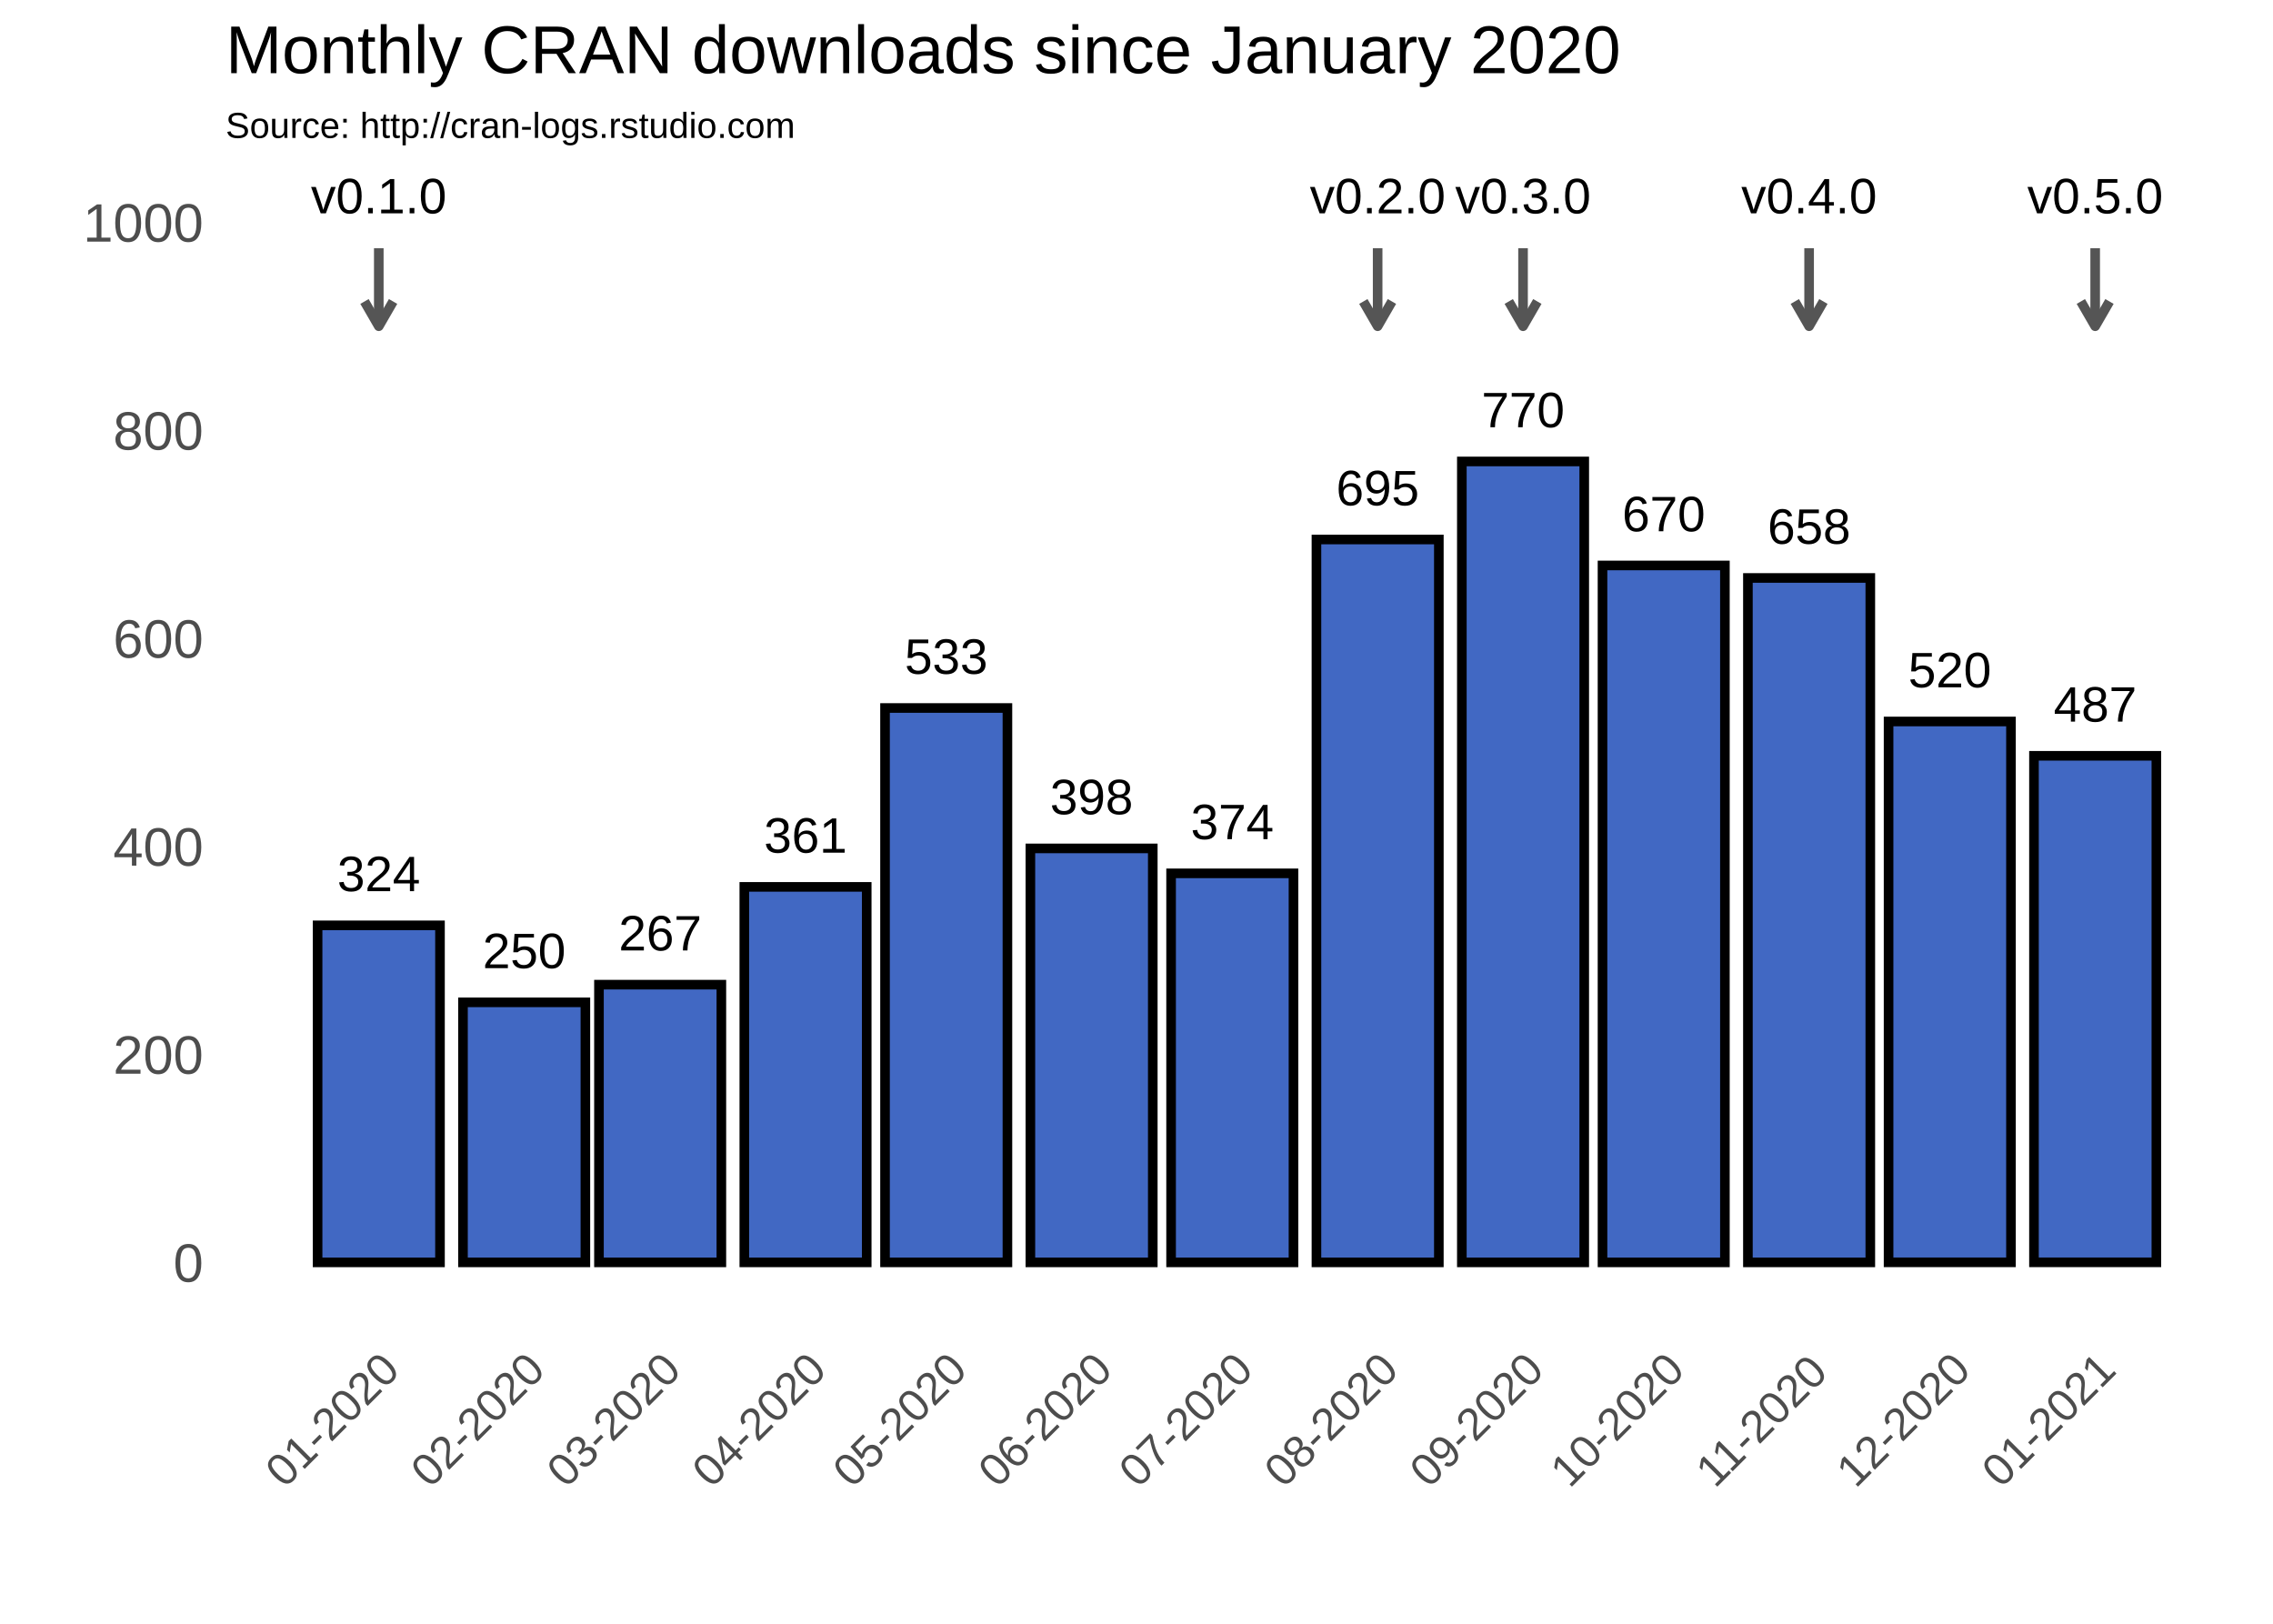
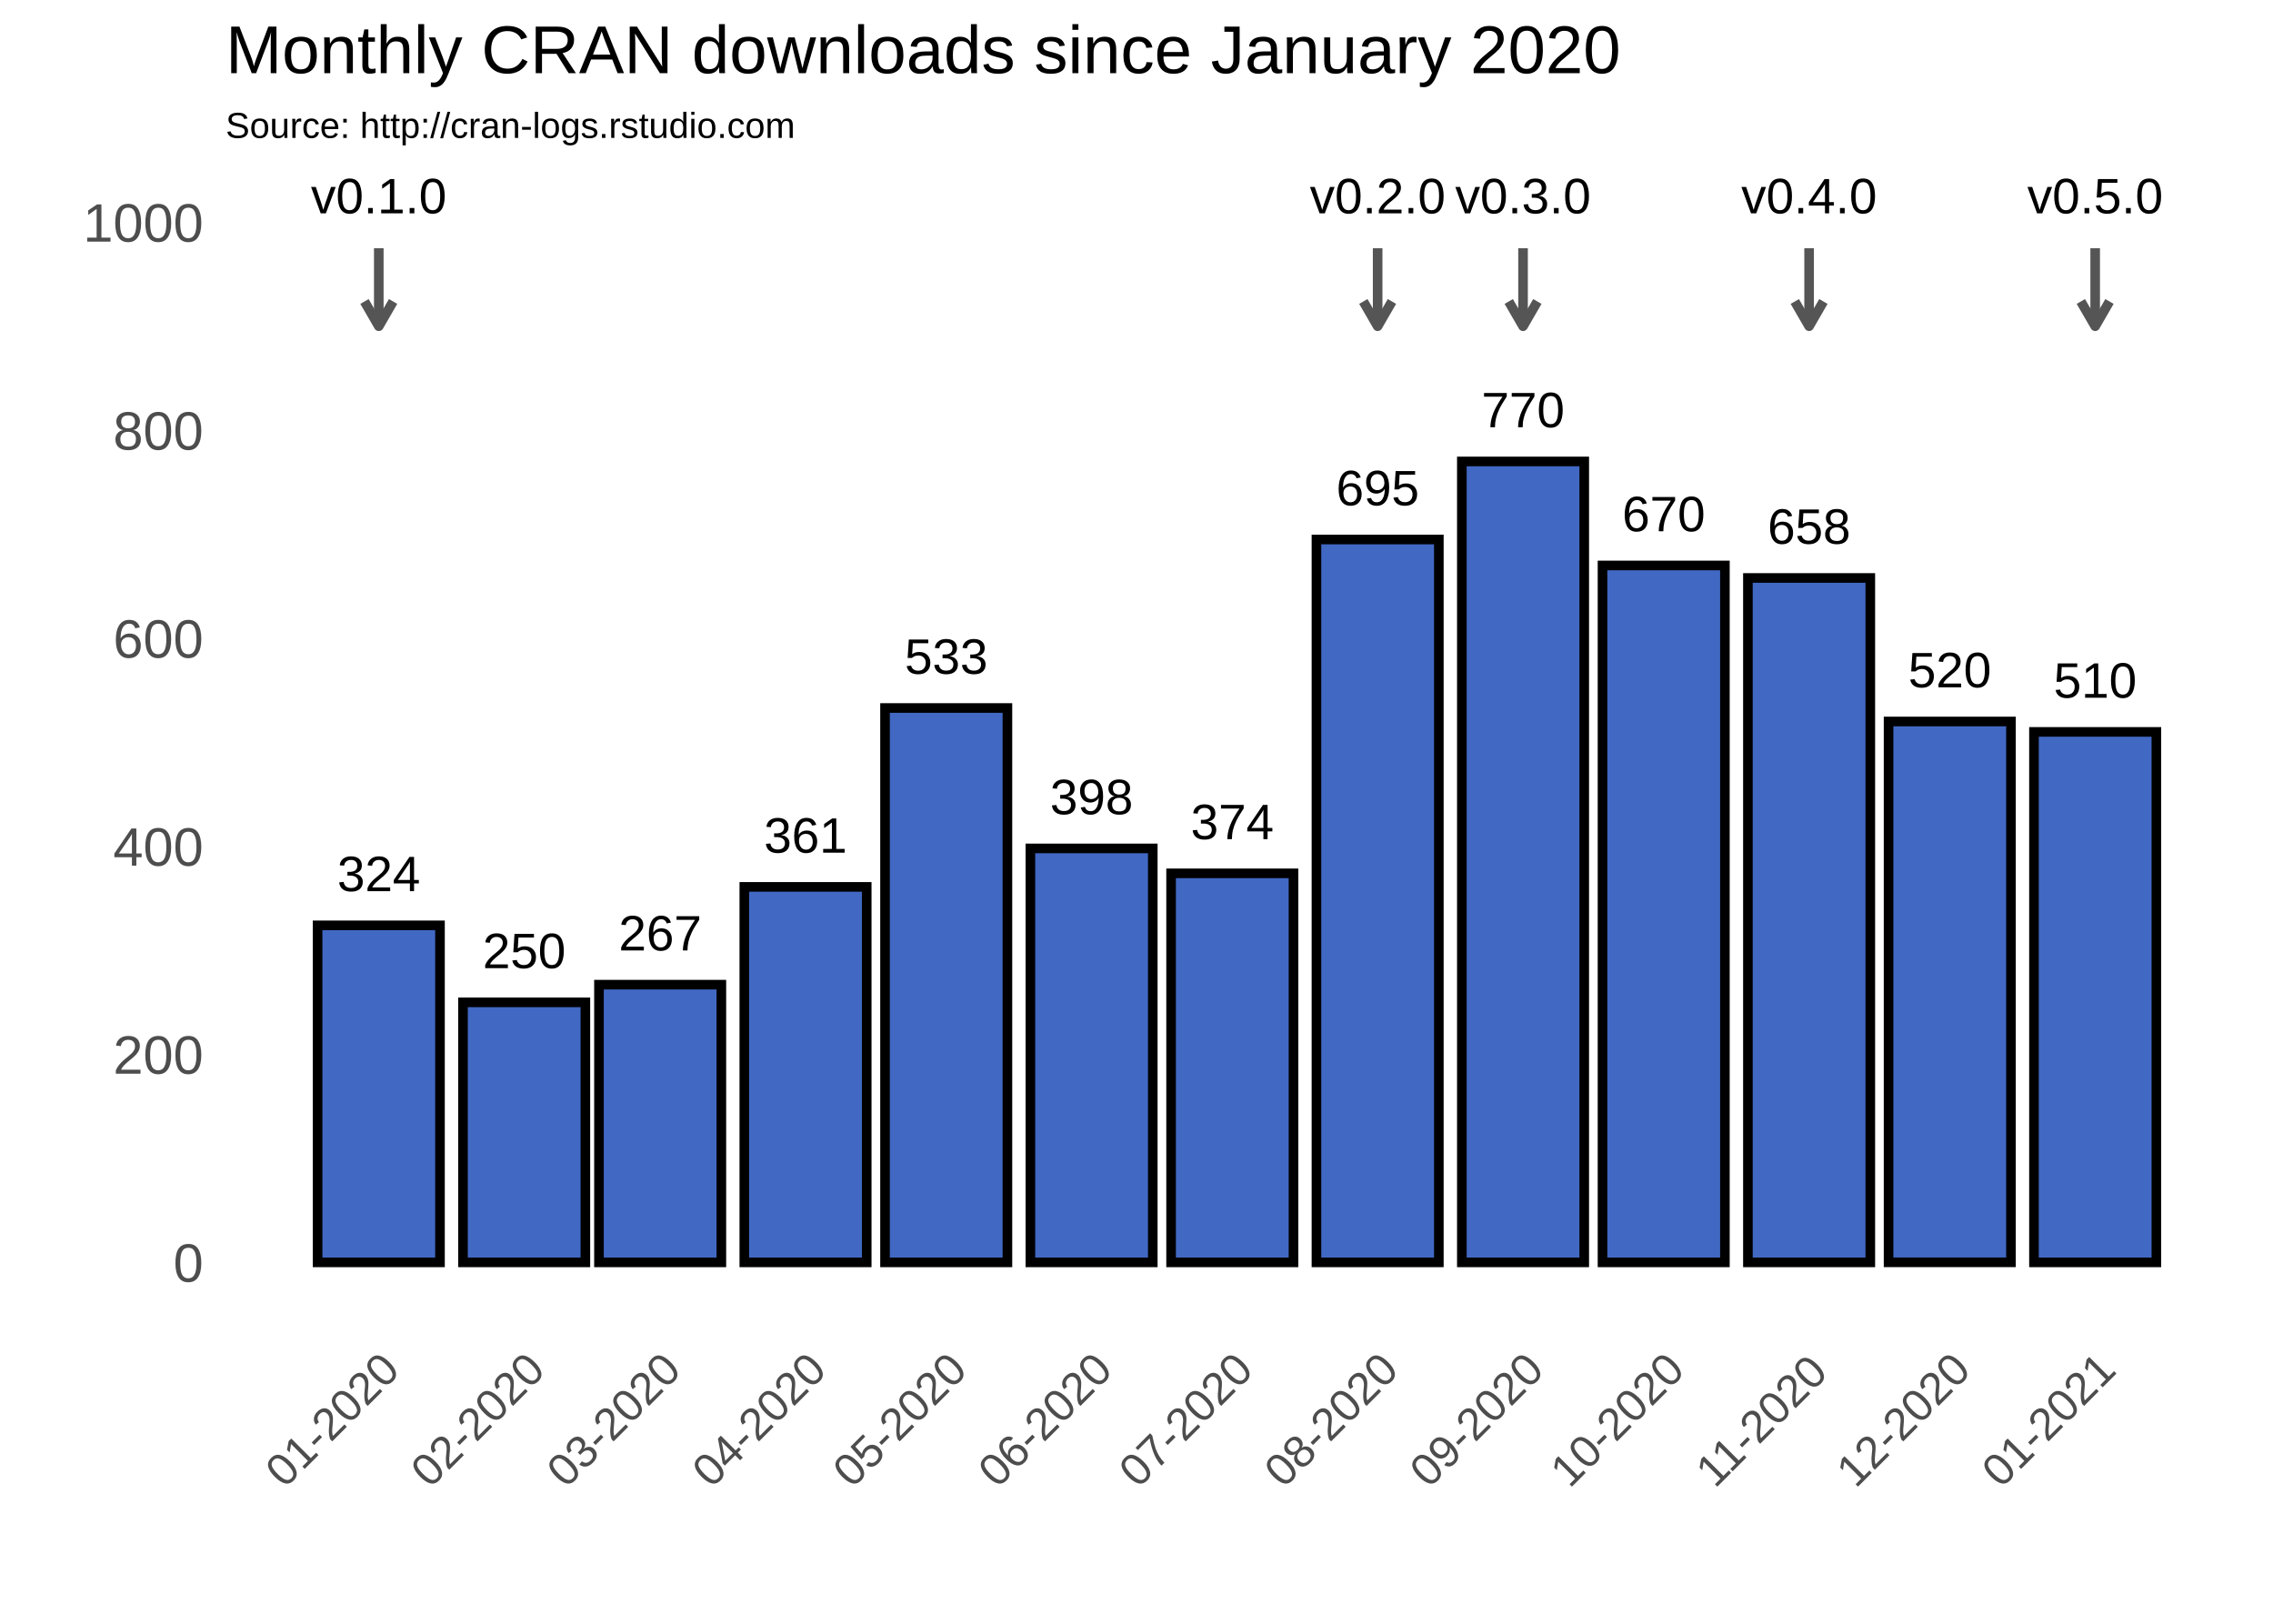
<svg xmlns="http://www.w3.org/2000/svg" viewBox="0 0 504.00 360.00">
  <defs>
    <style type="text/css">
    line, polyline, polygon, path, rect, circle {
      fill: none;
      stroke: #000000;
      stroke-linecap: round;
      stroke-linejoin: round;
      stroke-miterlimit: 10.00;
    }
  </style>
  </defs>
  <rect width="100%" height="100%" style="stroke: none; fill: #FFFFFF;" />
  <rect x="0.00" y="0" width="504.00" height="360.00" style="stroke-width: 1.07; stroke: #FFFFFF; fill: #FFFFFF;" />
  <defs>
    <clipPath id="cpNTAuMDN8NDk4LjUyfDI5MS40MXwzNy43NA==">
      <rect x="50.03" y="37.74" width="448.49" height="253.67" />
    </clipPath>
  </defs>
  <polyline points="50.03,256.82 498.52,256.82 " style="stroke-width: 0.53; stroke: #FFFFFF; stroke-linecap: butt;" clip-path="url(#cpNTAuMDN8NDk4LjUyfDI5MS40MXwzNy43NA==)" />
  <polyline points="50.03,210.70 498.52,210.70 " style="stroke-width: 0.53; stroke: #FFFFFF; stroke-linecap: butt;" clip-path="url(#cpNTAuMDN8NDk4LjUyfDI5MS40MXwzNy43NA==)" />
  <polyline points="50.03,164.58 498.52,164.58 " style="stroke-width: 0.53; stroke: #FFFFFF; stroke-linecap: butt;" clip-path="url(#cpNTAuMDN8NDk4LjUyfDI5MS40MXwzNy43NA==)" />
  <polyline points="50.03,118.45 498.52,118.45 " style="stroke-width: 0.53; stroke: #FFFFFF; stroke-linecap: butt;" clip-path="url(#cpNTAuMDN8NDk4LjUyfDI5MS40MXwzNy43NA==)" />
  <polyline points="50.03,72.33 498.52,72.33 " style="stroke-width: 0.53; stroke: #FFFFFF; stroke-linecap: butt;" clip-path="url(#cpNTAuMDN8NDk4LjUyfDI5MS40MXwzNy43NA==)" />
  <polyline points="51.76,291.41 51.76,37.74 " style="stroke-width: 0.53; stroke: #FFFFFF; stroke-linecap: butt;" clip-path="url(#cpNTAuMDN8NDk4LjUyfDI5MS40MXwzNy43NA==)" />
  <polyline points="67.87,291.41 67.87,37.74 " style="stroke-width: 0.53; stroke: #FFFFFF; stroke-linecap: butt;" clip-path="url(#cpNTAuMDN8NDk4LjUyfDI5MS40MXwzNy43NA==)" />
  <polyline points="100.11,291.41 100.11,37.74 " style="stroke-width: 0.53; stroke: #FFFFFF; stroke-linecap: butt;" clip-path="url(#cpNTAuMDN8NDk4LjUyfDI5MS40MXwzNy43NA==)" />
  <polyline points="131.30,291.41 131.30,37.74 " style="stroke-width: 0.53; stroke: #FFFFFF; stroke-linecap: butt;" clip-path="url(#cpNTAuMDN8NDk4LjUyfDI5MS40MXwzNy43NA==)" />
  <polyline points="162.50,291.41 162.50,37.74 " style="stroke-width: 0.53; stroke: #FFFFFF; stroke-linecap: butt;" clip-path="url(#cpNTAuMDN8NDk4LjUyfDI5MS40MXwzNy43NA==)" />
  <polyline points="194.21,291.41 194.21,37.74 " style="stroke-width: 0.53; stroke: #FFFFFF; stroke-linecap: butt;" clip-path="url(#cpNTAuMDN8NDk4LjUyfDI5MS40MXwzNy43NA==)" />
  <polyline points="225.93,291.41 225.93,37.74 " style="stroke-width: 0.53; stroke: #FFFFFF; stroke-linecap: butt;" clip-path="url(#cpNTAuMDN8NDk4LjUyfDI5MS40MXwzNy43NA==)" />
  <polyline points="257.64,291.41 257.64,37.74 " style="stroke-width: 0.53; stroke: #FFFFFF; stroke-linecap: butt;" clip-path="url(#cpNTAuMDN8NDk4LjUyfDI5MS40MXwzNy43NA==)" />
  <polyline points="289.36,291.41 289.36,37.74 " style="stroke-width: 0.53; stroke: #FFFFFF; stroke-linecap: butt;" clip-path="url(#cpNTAuMDN8NDk4LjUyfDI5MS40MXwzNy43NA==)" />
  <polyline points="321.59,291.41 321.59,37.74 " style="stroke-width: 0.53; stroke: #FFFFFF; stroke-linecap: butt;" clip-path="url(#cpNTAuMDN8NDk4LjUyfDI5MS40MXwzNy43NA==)" />
  <polyline points="353.30,291.41 353.30,37.74 " style="stroke-width: 0.53; stroke: #FFFFFF; stroke-linecap: butt;" clip-path="url(#cpNTAuMDN8NDk4LjUyfDI5MS40MXwzNy43NA==)" />
  <polyline points="385.02,291.41 385.02,37.74 " style="stroke-width: 0.53; stroke: #FFFFFF; stroke-linecap: butt;" clip-path="url(#cpNTAuMDN8NDk4LjUyfDI5MS40MXwzNy43NA==)" />
  <polyline points="416.73,291.41 416.73,37.74 " style="stroke-width: 0.53; stroke: #FFFFFF; stroke-linecap: butt;" clip-path="url(#cpNTAuMDN8NDk4LjUyfDI5MS40MXwzNy43NA==)" />
  <polyline points="448.45,291.41 448.45,37.74 " style="stroke-width: 0.53; stroke: #FFFFFF; stroke-linecap: butt;" clip-path="url(#cpNTAuMDN8NDk4LjUyfDI5MS40MXwzNy43NA==)" />
  <polyline points="480.68,291.41 480.68,37.74 " style="stroke-width: 0.53; stroke: #FFFFFF; stroke-linecap: butt;" clip-path="url(#cpNTAuMDN8NDk4LjUyfDI5MS40MXwzNy43NA==)" />
  <polyline points="496.80,291.41 496.80,37.74 " style="stroke-width: 0.53; stroke: #FFFFFF; stroke-linecap: butt;" clip-path="url(#cpNTAuMDN8NDk4LjUyfDI5MS40MXwzNy43NA==)" />
  <polyline points="50.03,279.88 498.52,279.88 " style="stroke-width: 1.07; stroke: #FFFFFF; stroke-linecap: butt;" clip-path="url(#cpNTAuMDN8NDk4LjUyfDI5MS40MXwzNy43NA==)" />
  <polyline points="50.03,233.76 498.52,233.76 " style="stroke-width: 1.07; stroke: #FFFFFF; stroke-linecap: butt;" clip-path="url(#cpNTAuMDN8NDk4LjUyfDI5MS40MXwzNy43NA==)" />
  <polyline points="50.03,187.64 498.52,187.64 " style="stroke-width: 1.07; stroke: #FFFFFF; stroke-linecap: butt;" clip-path="url(#cpNTAuMDN8NDk4LjUyfDI5MS40MXwzNy43NA==)" />
  <polyline points="50.03,141.51 498.52,141.51 " style="stroke-width: 1.07; stroke: #FFFFFF; stroke-linecap: butt;" clip-path="url(#cpNTAuMDN8NDk4LjUyfDI5MS40MXwzNy43NA==)" />
  <polyline points="50.03,95.39 498.52,95.39 " style="stroke-width: 1.07; stroke: #FFFFFF; stroke-linecap: butt;" clip-path="url(#cpNTAuMDN8NDk4LjUyfDI5MS40MXwzNy43NA==)" />
  <polyline points="50.03,49.27 498.52,49.27 " style="stroke-width: 1.07; stroke: #FFFFFF; stroke-linecap: butt;" clip-path="url(#cpNTAuMDN8NDk4LjUyfDI5MS40MXwzNy43NA==)" />
  <polyline points="83.99,291.41 83.99,37.74 " style="stroke-width: 1.07; stroke: #FFFFFF; stroke-linecap: butt;" clip-path="url(#cpNTAuMDN8NDk4LjUyfDI5MS40MXwzNy43NA==)" />
  <polyline points="116.22,291.41 116.22,37.74 " style="stroke-width: 1.07; stroke: #FFFFFF; stroke-linecap: butt;" clip-path="url(#cpNTAuMDN8NDk4LjUyfDI5MS40MXwzNy43NA==)" />
  <polyline points="146.38,291.41 146.38,37.74 " style="stroke-width: 1.07; stroke: #FFFFFF; stroke-linecap: butt;" clip-path="url(#cpNTAuMDN8NDk4LjUyfDI5MS40MXwzNy43NA==)" />
  <polyline points="178.61,291.41 178.61,37.74 " style="stroke-width: 1.07; stroke: #FFFFFF; stroke-linecap: butt;" clip-path="url(#cpNTAuMDN8NDk4LjUyfDI5MS40MXwzNy43NA==)" />
  <polyline points="209.81,291.41 209.81,37.74 " style="stroke-width: 1.07; stroke: #FFFFFF; stroke-linecap: butt;" clip-path="url(#cpNTAuMDN8NDk4LjUyfDI5MS40MXwzNy43NA==)" />
  <polyline points="242.04,291.41 242.04,37.74 " style="stroke-width: 1.07; stroke: #FFFFFF; stroke-linecap: butt;" clip-path="url(#cpNTAuMDN8NDk4LjUyfDI5MS40MXwzNy43NA==)" />
  <polyline points="273.24,291.41 273.24,37.74 " style="stroke-width: 1.07; stroke: #FFFFFF; stroke-linecap: butt;" clip-path="url(#cpNTAuMDN8NDk4LjUyfDI5MS40MXwzNy43NA==)" />
  <polyline points="305.47,291.41 305.47,37.74 " style="stroke-width: 1.07; stroke: #FFFFFF; stroke-linecap: butt;" clip-path="url(#cpNTAuMDN8NDk4LjUyfDI5MS40MXwzNy43NA==)" />
  <polyline points="337.71,291.41 337.71,37.74 " style="stroke-width: 1.07; stroke: #FFFFFF; stroke-linecap: butt;" clip-path="url(#cpNTAuMDN8NDk4LjUyfDI5MS40MXwzNy43NA==)" />
  <polyline points="368.90,291.41 368.90,37.74 " style="stroke-width: 1.07; stroke: #FFFFFF; stroke-linecap: butt;" clip-path="url(#cpNTAuMDN8NDk4LjUyfDI5MS40MXwzNy43NA==)" />
  <polyline points="401.14,291.41 401.14,37.74 " style="stroke-width: 1.07; stroke: #FFFFFF; stroke-linecap: butt;" clip-path="url(#cpNTAuMDN8NDk4LjUyfDI5MS40MXwzNy43NA==)" />
  <polyline points="432.33,291.41 432.33,37.74 " style="stroke-width: 1.07; stroke: #FFFFFF; stroke-linecap: butt;" clip-path="url(#cpNTAuMDN8NDk4LjUyfDI5MS40MXwzNy43NA==)" />
  <polyline points="464.57,291.41 464.57,37.74 " style="stroke-width: 1.07; stroke: #FFFFFF; stroke-linecap: butt;" clip-path="url(#cpNTAuMDN8NDk4LjUyfDI5MS40MXwzNy43NA==)" />
  <rect x="70.42" y="205.16" width="27.14" height="74.72" style="stroke-width: 2.13; stroke-linecap: square; stroke-linejoin: miter; fill: #4168C3;" clip-path="url(#cpNTAuMDN8NDk4LjUyfDI5MS40MXwzNy43NA==)" />
  <rect x="102.66" y="222.23" width="27.14" height="57.65" style="stroke-width: 2.13; stroke-linecap: square; stroke-linejoin: miter; fill: #4168C3;" clip-path="url(#cpNTAuMDN8NDk4LjUyfDI5MS40MXwzNy43NA==)" />
  <rect x="132.81" y="218.31" width="27.14" height="61.57" style="stroke-width: 2.13; stroke-linecap: square; stroke-linejoin: miter; fill: #4168C3;" clip-path="url(#cpNTAuMDN8NDk4LjUyfDI5MS40MXwzNy43NA==)" />
  <rect x="165.04" y="196.63" width="27.14" height="83.25" style="stroke-width: 2.13; stroke-linecap: square; stroke-linejoin: miter; fill: #4168C3;" clip-path="url(#cpNTAuMDN8NDk4LjUyfDI5MS40MXwzNy43NA==)" />
  <rect x="196.24" y="156.97" width="27.14" height="122.91" style="stroke-width: 2.13; stroke-linecap: square; stroke-linejoin: miter; fill: #4168C3;" clip-path="url(#cpNTAuMDN8NDk4LjUyfDI5MS40MXwzNy43NA==)" />
  <rect x="228.47" y="188.10" width="27.14" height="91.78" style="stroke-width: 2.13; stroke-linecap: square; stroke-linejoin: miter; fill: #4168C3;" clip-path="url(#cpNTAuMDN8NDk4LjUyfDI5MS40MXwzNy43NA==)" />
  <rect x="259.67" y="193.63" width="27.14" height="86.25" style="stroke-width: 2.13; stroke-linecap: square; stroke-linejoin: miter; fill: #4168C3;" clip-path="url(#cpNTAuMDN8NDk4LjUyfDI5MS40MXwzNy43NA==)" />
  <rect x="291.90" y="119.61" width="27.14" height="160.27" style="stroke-width: 2.13; stroke-linecap: square; stroke-linejoin: miter; fill: #4168C3;" clip-path="url(#cpNTAuMDN8NDk4LjUyfDI5MS40MXwzNy43NA==)" />
  <rect x="324.14" y="102.31" width="27.14" height="177.57" style="stroke-width: 2.13; stroke-linecap: square; stroke-linejoin: miter; fill: #4168C3;" clip-path="url(#cpNTAuMDN8NDk4LjUyfDI5MS40MXwzNy43NA==)" />
  <rect x="355.33" y="125.37" width="27.14" height="154.51" style="stroke-width: 2.13; stroke-linecap: square; stroke-linejoin: miter; fill: #4168C3;" clip-path="url(#cpNTAuMDN8NDk4LjUyfDI5MS40MXwzNy43NA==)" />
  <rect x="387.57" y="128.14" width="27.14" height="151.74" style="stroke-width: 2.13; stroke-linecap: square; stroke-linejoin: miter; fill: #4168C3;" clip-path="url(#cpNTAuMDN8NDk4LjUyfDI5MS40MXwzNy43NA==)" />
  <rect x="418.76" y="159.96" width="27.14" height="119.91" style="stroke-width: 2.13; stroke-linecap: square; stroke-linejoin: miter; fill: #4168C3;" clip-path="url(#cpNTAuMDN8NDk4LjUyfDI5MS40MXwzNy43NA==)" />
-   <rect x="451.00" y="167.57" width="27.14" height="112.30" style="stroke-width: 2.13; stroke-linecap: square; stroke-linejoin: miter; fill: #4168C3;" clip-path="url(#cpNTAuMDN8NDk4LjUyfDI5MS40MXwzNy43NA==)" />
+   <rect x="451.00" y="162.27" width="27.14" height="117.61" style="stroke-width: 2.13; stroke-linecap: square; stroke-linejoin: miter; fill: #4168C3;" clip-path="url(#cpNTAuMDN8NDk4LjUyfDI5MS40MXwzNy43NA==)" />
  <g clip-path="url(#cpNTAuMDN8NDk4LjUyfDI5MS40MXwzNy43NA==)">
    <text x="74.78" y="197.58" style="font-size: 11.04px; font-family: Arial;" textLength="18.42px" lengthAdjust="spacingAndGlyphs">324</text>
  </g>
  <g clip-path="url(#cpNTAuMDN8NDk4LjUyfDI5MS40MXwzNy43NA==)">
    <text x="107.02" y="214.65" style="font-size: 11.04px; font-family: Arial;" textLength="18.42px" lengthAdjust="spacingAndGlyphs">250</text>
  </g>
  <g clip-path="url(#cpNTAuMDN8NDk4LjUyfDI5MS40MXwzNy43NA==)">
    <text x="137.17" y="210.73" style="font-size: 11.04px; font-family: Arial;" textLength="18.42px" lengthAdjust="spacingAndGlyphs">267</text>
  </g>
  <g clip-path="url(#cpNTAuMDN8NDk4LjUyfDI5MS40MXwzNy43NA==)">
    <text x="169.40" y="189.05" style="font-size: 11.04px; font-family: Arial;" textLength="18.42px" lengthAdjust="spacingAndGlyphs">361</text>
  </g>
  <g clip-path="url(#cpNTAuMDN8NDk4LjUyfDI5MS40MXwzNy43NA==)">
    <text x="200.60" y="149.39" style="font-size: 11.04px; font-family: Arial;" textLength="18.42px" lengthAdjust="spacingAndGlyphs">533</text>
  </g>
  <g clip-path="url(#cpNTAuMDN8NDk4LjUyfDI5MS40MXwzNy43NA==)">
    <text x="232.83" y="180.52" style="font-size: 11.04px; font-family: Arial;" textLength="18.42px" lengthAdjust="spacingAndGlyphs">398</text>
  </g>
  <g clip-path="url(#cpNTAuMDN8NDk4LjUyfDI5MS40MXwzNy43NA==)">
    <text x="264.03" y="186.05" style="font-size: 11.04px; font-family: Arial;" textLength="18.42px" lengthAdjust="spacingAndGlyphs">374</text>
  </g>
  <g clip-path="url(#cpNTAuMDN8NDk4LjUyfDI5MS40MXwzNy43NA==)">
    <text x="296.26" y="112.03" style="font-size: 11.04px; font-family: Arial;" textLength="18.42px" lengthAdjust="spacingAndGlyphs">695</text>
  </g>
  <g clip-path="url(#cpNTAuMDN8NDk4LjUyfDI5MS40MXwzNy43NA==)">
    <text x="328.50" y="94.73" style="font-size: 11.04px; font-family: Arial;" textLength="18.42px" lengthAdjust="spacingAndGlyphs">770</text>
  </g>
  <g clip-path="url(#cpNTAuMDN8NDk4LjUyfDI5MS40MXwzNy43NA==)">
    <text x="359.69" y="117.79" style="font-size: 11.04px; font-family: Arial;" textLength="18.42px" lengthAdjust="spacingAndGlyphs">670</text>
  </g>
  <g clip-path="url(#cpNTAuMDN8NDk4LjUyfDI5MS40MXwzNy43NA==)">
    <text x="391.93" y="120.56" style="font-size: 11.04px; font-family: Arial;" textLength="18.42px" lengthAdjust="spacingAndGlyphs">658</text>
  </g>
  <g clip-path="url(#cpNTAuMDN8NDk4LjUyfDI5MS40MXwzNy43NA==)">
    <text x="423.12" y="152.38" style="font-size: 11.04px; font-family: Arial;" textLength="18.42px" lengthAdjust="spacingAndGlyphs">520</text>
  </g>
  <g clip-path="url(#cpNTAuMDN8NDk4LjUyfDI5MS40MXwzNy43NA==)">
-     <text x="455.36" y="159.99" style="font-size: 11.04px; font-family: Arial;" textLength="18.42px" lengthAdjust="spacingAndGlyphs">487</text>
+     <text x="455.36" y="154.69" style="font-size: 11.04px; font-family: Arial;" textLength="18.42px" lengthAdjust="spacingAndGlyphs">510</text>
  </g>
  <line x1="83.99" y1="55.04" x2="83.99" y2="72.33" style="stroke-width: 2.13; stroke: #555555; stroke-linecap: butt;" clip-path="url(#cpNTAuMDN8NDk4LjUyfDI5MS40MXwzNy43NA==)" />
  <polyline points="80.82,66.84 83.99,72.33 87.16,66.84 " style="stroke-width: 2.13; stroke: #555555; stroke-linecap: butt;" clip-path="url(#cpNTAuMDN8NDk4LjUyfDI5MS40MXwzNy43NA==)" />
  <line x1="305.47" y1="55.04" x2="305.47" y2="72.33" style="stroke-width: 2.13; stroke: #555555; stroke-linecap: butt;" clip-path="url(#cpNTAuMDN8NDk4LjUyfDI5MS40MXwzNy43NA==)" />
  <polyline points="302.30,66.84 305.47,72.33 308.64,66.84 " style="stroke-width: 2.13; stroke: #555555; stroke-linecap: butt;" clip-path="url(#cpNTAuMDN8NDk4LjUyfDI5MS40MXwzNy43NA==)" />
  <line x1="337.71" y1="55.04" x2="337.71" y2="72.33" style="stroke-width: 2.13; stroke: #555555; stroke-linecap: butt;" clip-path="url(#cpNTAuMDN8NDk4LjUyfDI5MS40MXwzNy43NA==)" />
  <polyline points="334.54,66.84 337.71,72.33 340.88,66.84 " style="stroke-width: 2.13; stroke: #555555; stroke-linecap: butt;" clip-path="url(#cpNTAuMDN8NDk4LjUyfDI5MS40MXwzNy43NA==)" />
  <line x1="401.14" y1="55.04" x2="401.14" y2="72.33" style="stroke-width: 2.13; stroke: #555555; stroke-linecap: butt;" clip-path="url(#cpNTAuMDN8NDk4LjUyfDI5MS40MXwzNy43NA==)" />
  <polyline points="397.97,66.84 401.14,72.33 404.31,66.84 " style="stroke-width: 2.13; stroke: #555555; stroke-linecap: butt;" clip-path="url(#cpNTAuMDN8NDk4LjUyfDI5MS40MXwzNy43NA==)" />
  <line x1="464.57" y1="55.04" x2="464.57" y2="72.33" style="stroke-width: 2.13; stroke: #555555; stroke-linecap: butt;" clip-path="url(#cpNTAuMDN8NDk4LjUyfDI5MS40MXwzNy43NA==)" />
  <polyline points="461.39,66.84 464.57,72.33 467.74,66.84 " style="stroke-width: 2.13; stroke: #555555; stroke-linecap: butt;" clip-path="url(#cpNTAuMDN8NDk4LjUyfDI5MS40MXwzNy43NA==)" />
  <g clip-path="url(#cpNTAuMDN8NDk4LjUyfDI5MS40MXwzNy43NA==)">
    <text x="68.95" y="47.30" style="font-size: 11.04px; font-family: Arial;" textLength="30.07px" lengthAdjust="spacingAndGlyphs">v0.1.0</text>
  </g>
  <g clip-path="url(#cpNTAuMDN8NDk4LjUyfDI5MS40MXwzNy43NA==)">
    <text x="290.44" y="47.30" style="font-size: 11.04px; font-family: Arial;" textLength="30.07px" lengthAdjust="spacingAndGlyphs">v0.2.0</text>
  </g>
  <g clip-path="url(#cpNTAuMDN8NDk4LjUyfDI5MS40MXwzNy43NA==)">
    <text x="322.67" y="47.30" style="font-size: 11.04px; font-family: Arial;" textLength="30.07px" lengthAdjust="spacingAndGlyphs">v0.3.0</text>
  </g>
  <g clip-path="url(#cpNTAuMDN8NDk4LjUyfDI5MS40MXwzNy43NA==)">
    <text x="386.10" y="47.30" style="font-size: 11.04px; font-family: Arial;" textLength="30.07px" lengthAdjust="spacingAndGlyphs">v0.4.0</text>
  </g>
  <g clip-path="url(#cpNTAuMDN8NDk4LjUyfDI5MS40MXwzNy43NA==)">
    <text x="449.53" y="47.30" style="font-size: 11.04px; font-family: Arial;" textLength="30.07px" lengthAdjust="spacingAndGlyphs">v0.5.0</text>
  </g>
  <defs>
    <clipPath id="cpMC4wMHw1MDQuMDB8MzYwLjAwfDAuMDA=">
      <rect x="0.00" y="0.00" width="504.00" height="360.00" />
    </clipPath>
  </defs>
  <g clip-path="url(#cpMC4wMHw1MDQuMDB8MzYwLjAwfDAuMDA=)">
    <text x="38.43" y="284.17" style="font-size: 12.00px; fill: #4D4D4D; font-family: Arial;" textLength="6.67px" lengthAdjust="spacingAndGlyphs">0</text>
  </g>
  <g clip-path="url(#cpMC4wMHw1MDQuMDB8MzYwLjAwfDAuMDA=)">
    <text x="25.08" y="238.05" style="font-size: 12.00px; fill: #4D4D4D; font-family: Arial;" textLength="20.02px" lengthAdjust="spacingAndGlyphs">200</text>
  </g>
  <g clip-path="url(#cpMC4wMHw1MDQuMDB8MzYwLjAwfDAuMDA=)">
    <text x="25.08" y="191.93" style="font-size: 12.00px; fill: #4D4D4D; font-family: Arial;" textLength="20.02px" lengthAdjust="spacingAndGlyphs">400</text>
  </g>
  <g clip-path="url(#cpMC4wMHw1MDQuMDB8MzYwLjAwfDAuMDA=)">
    <text x="25.08" y="145.81" style="font-size: 12.00px; fill: #4D4D4D; font-family: Arial;" textLength="20.02px" lengthAdjust="spacingAndGlyphs">600</text>
  </g>
  <g clip-path="url(#cpMC4wMHw1MDQuMDB8MzYwLjAwfDAuMDA=)">
    <text x="25.08" y="99.69" style="font-size: 12.00px; fill: #4D4D4D; font-family: Arial;" textLength="20.02px" lengthAdjust="spacingAndGlyphs">800</text>
  </g>
  <g clip-path="url(#cpMC4wMHw1MDQuMDB8MzYwLjAwfDAuMDA=)">
    <text x="18.41" y="53.57" style="font-size: 12.00px; fill: #4D4D4D; font-family: Arial;" textLength="26.70px" lengthAdjust="spacingAndGlyphs">1000</text>
  </g>
  <g clip-path="url(#cpMC4wMHw1MDQuMDB8MzYwLjAwfDAuMDA=)">
    <text transform="translate(63.10,330.14) rotate(-45)" style="font-size: 10.00px; fill: #4D4D4D; font-family: Arial;" textLength="36.70px" lengthAdjust="spacingAndGlyphs">01-2020</text>
  </g>
  <g clip-path="url(#cpMC4wMHw1MDQuMDB8MzYwLjAwfDAuMDA=)">
    <text transform="translate(95.34,330.14) rotate(-45)" style="font-size: 10.00px; fill: #4D4D4D; font-family: Arial;" textLength="36.70px" lengthAdjust="spacingAndGlyphs">02-2020</text>
  </g>
  <g clip-path="url(#cpMC4wMHw1MDQuMDB8MzYwLjAwfDAuMDA=)">
    <text transform="translate(125.49,330.14) rotate(-45)" style="font-size: 10.00px; fill: #4D4D4D; font-family: Arial;" textLength="36.70px" lengthAdjust="spacingAndGlyphs">03-2020</text>
  </g>
  <g clip-path="url(#cpMC4wMHw1MDQuMDB8MzYwLjAwfDAuMDA=)">
    <text transform="translate(157.73,330.14) rotate(-45)" style="font-size: 10.00px; fill: #4D4D4D; font-family: Arial;" textLength="36.70px" lengthAdjust="spacingAndGlyphs">04-2020</text>
  </g>
  <g clip-path="url(#cpMC4wMHw1MDQuMDB8MzYwLjAwfDAuMDA=)">
    <text transform="translate(188.92,330.14) rotate(-45)" style="font-size: 10.00px; fill: #4D4D4D; font-family: Arial;" textLength="36.70px" lengthAdjust="spacingAndGlyphs">05-2020</text>
  </g>
  <g clip-path="url(#cpMC4wMHw1MDQuMDB8MzYwLjAwfDAuMDA=)">
    <text transform="translate(221.15,330.14) rotate(-45)" style="font-size: 10.00px; fill: #4D4D4D; font-family: Arial;" textLength="36.70px" lengthAdjust="spacingAndGlyphs">06-2020</text>
  </g>
  <g clip-path="url(#cpMC4wMHw1MDQuMDB8MzYwLjAwfDAuMDA=)">
    <text transform="translate(252.35,330.14) rotate(-45)" style="font-size: 10.00px; fill: #4D4D4D; font-family: Arial;" textLength="36.70px" lengthAdjust="spacingAndGlyphs">07-2020</text>
  </g>
  <g clip-path="url(#cpMC4wMHw1MDQuMDB8MzYwLjAwfDAuMDA=)">
    <text transform="translate(284.58,330.14) rotate(-45)" style="font-size: 10.00px; fill: #4D4D4D; font-family: Arial;" textLength="36.70px" lengthAdjust="spacingAndGlyphs">08-2020</text>
  </g>
  <g clip-path="url(#cpMC4wMHw1MDQuMDB8MzYwLjAwfDAuMDA=)">
    <text transform="translate(316.82,330.14) rotate(-45)" style="font-size: 10.00px; fill: #4D4D4D; font-family: Arial;" textLength="36.70px" lengthAdjust="spacingAndGlyphs">09-2020</text>
  </g>
  <g clip-path="url(#cpMC4wMHw1MDQuMDB8MzYwLjAwfDAuMDA=)">
    <text transform="translate(348.01,330.14) rotate(-45)" style="font-size: 10.00px; fill: #4D4D4D; font-family: Arial;" textLength="36.70px" lengthAdjust="spacingAndGlyphs">10-2020</text>
  </g>
  <g clip-path="url(#cpMC4wMHw1MDQuMDB8MzYwLjAwfDAuMDA=)">
    <text transform="translate(380.25,330.14) rotate(-45)" style="font-size: 10.00px; fill: #4D4D4D; font-family: Arial;" textLength="36.70px" lengthAdjust="spacingAndGlyphs">11-2020</text>
  </g>
  <g clip-path="url(#cpMC4wMHw1MDQuMDB8MzYwLjAwfDAuMDA=)">
    <text transform="translate(411.44,330.14) rotate(-45)" style="font-size: 10.00px; fill: #4D4D4D; font-family: Arial;" textLength="36.70px" lengthAdjust="spacingAndGlyphs">12-2020</text>
  </g>
  <g clip-path="url(#cpMC4wMHw1MDQuMDB8MzYwLjAwfDAuMDA=)">
    <text transform="translate(443.68,330.14) rotate(-45)" style="font-size: 10.00px; fill: #4D4D4D; font-family: Arial;" textLength="36.70px" lengthAdjust="spacingAndGlyphs">01-2021</text>
  </g>
  <g clip-path="url(#cpMC4wMHw1MDQuMDB8MzYwLjAwfDAuMDA=)">
    <text x="50.03" y="30.58" style="font-size: 8.00px; font-family: Arial;" textLength="126.28px" lengthAdjust="spacingAndGlyphs">Source: http://cran-logs.rstudio.com</text>
  </g>
  <g clip-path="url(#cpMC4wMHw1MDQuMDB8MzYwLjAwfDAuMDA=)">
    <text x="50.03" y="16.22" style="font-size: 15.00px; font-family: Arial;" textLength="309.33px" lengthAdjust="spacingAndGlyphs">Monthly CRAN downloads since January 2020</text>
  </g>
</svg>
